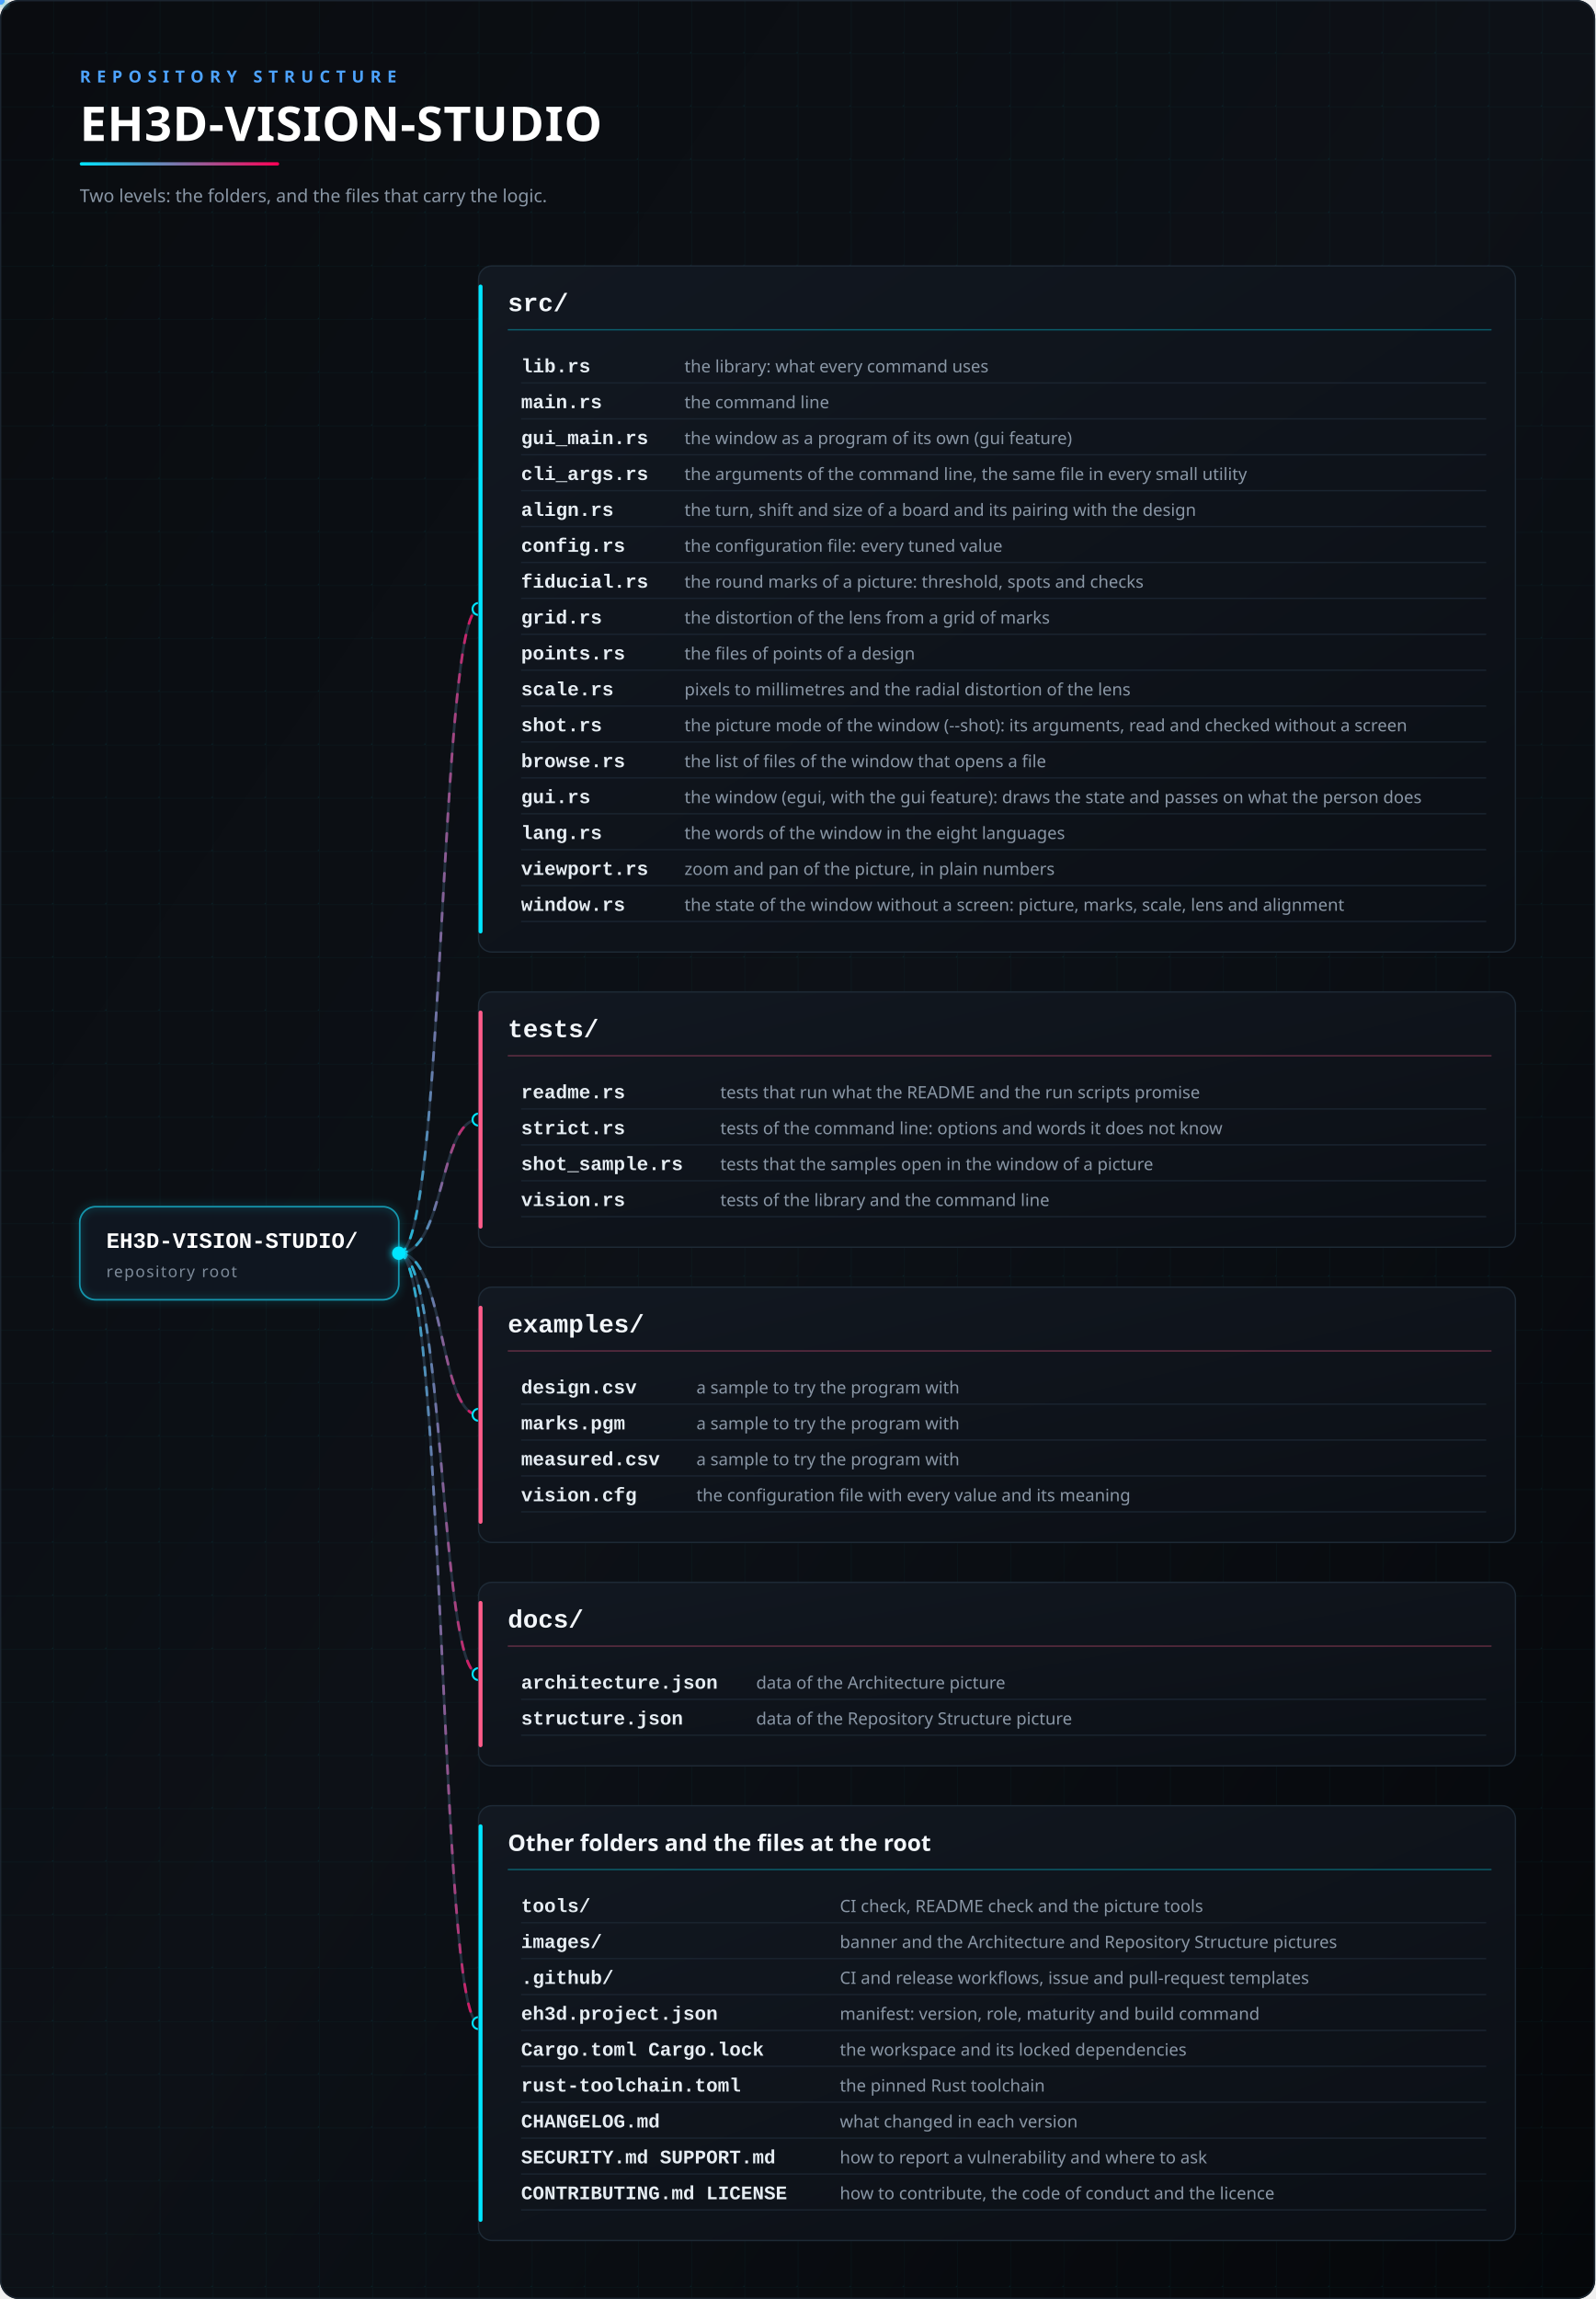
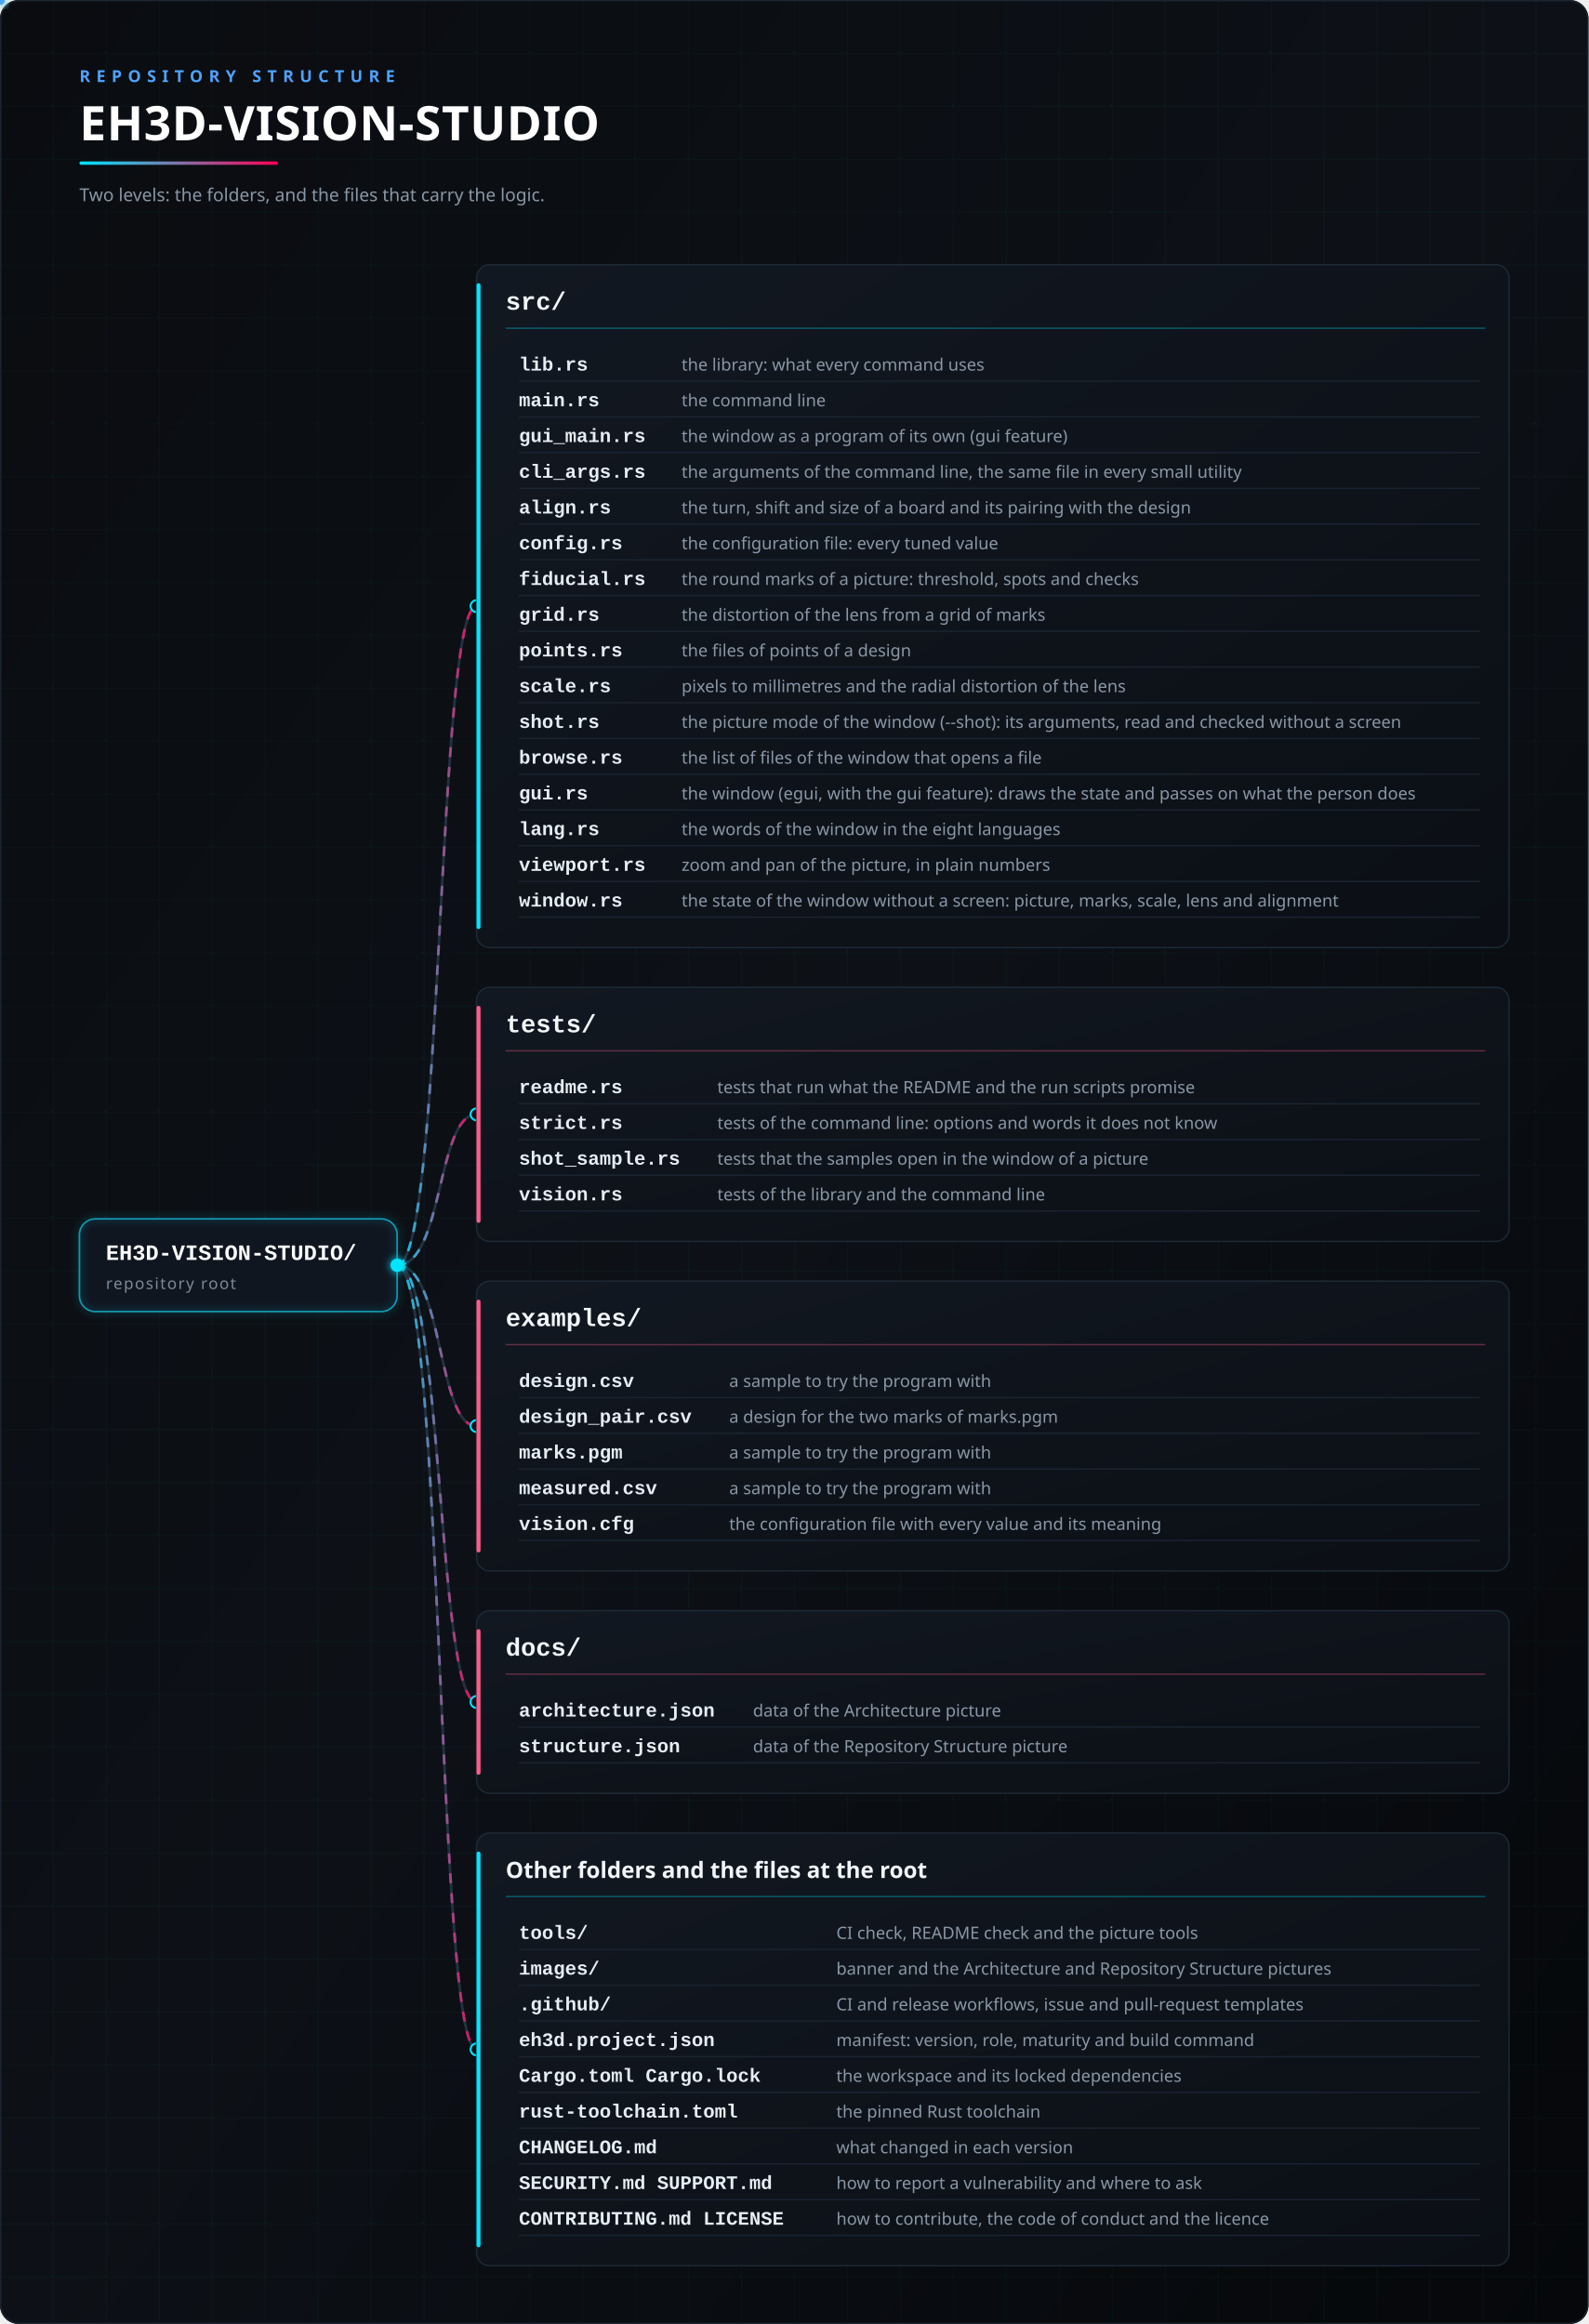
- <svg xmlns="http://www.w3.org/2000/svg" viewBox="0 0 1200 1729" width="100%" role="img" aria-labelledby="t d">
+ <svg xmlns="http://www.w3.org/2000/svg" viewBox="0 0 1200 1756" width="100%" role="img" aria-labelledby="t d">
  <defs>
    <linearGradient id="bg" x1="0" y1="0" x2="1" y2="1">
      <stop offset="0" stop-color="#0A0C10" />
      <stop offset="0.5" stop-color="#0D1117" />
      <stop offset="1" stop-color="#05070A" />
    </linearGradient>
    <linearGradient id="card" x1="0" y1="0" x2="1" y2="1">
      <stop offset="0" stop-color="#121821" />
      <stop offset="1" stop-color="#0B0F15" />
    </linearGradient>
    <linearGradient id="line" x1="0" y1="0" x2="1" y2="0">
      <stop offset="0" stop-color="#00E5FF" />
      <stop offset="1" stop-color="#FF0055" />
    </linearGradient>
    <filter id="glow" x="-50%" y="-50%" width="200%" height="200%">
      <feGaussianBlur stdDeviation="3" result="b" />
      <feMerge>
        <feMergeNode in="b" />
        <feMergeNode in="SourceGraphic" />
      </feMerge>
    </filter>
    <pattern id="grid" width="40" height="40" patternUnits="userSpaceOnUse">
      <path d="M40 0H0V40" fill="none" stroke="#00E5FF" stroke-opacity="0.035" />
      <circle cx="40" cy="40" r="1" fill="#00E5FF" fill-opacity="0.09" />
    </pattern>
  </defs>
-   <rect width="1200" height="1729" rx="14" fill="url(#bg)" />
-   <rect width="1200" height="1729" rx="14" fill="url(#grid)" />
-   <rect x="0.5" y="0.5" width="1199" height="1728" rx="14" fill="none" stroke="#1B2530" />
+   <rect width="1200" height="1756" rx="14" fill="url(#bg)" />
+   <rect width="1200" height="1756" rx="14" fill="url(#grid)" />
+   <rect x="0.5" y="0.5" width="1199" height="1755" rx="14" fill="none" stroke="#1B2530" />
  <text x="60" y="62" font-family="'Segoe UI','Noto Sans','Noto Sans CJK SC','Microsoft YaHei','Yu Gothic','Helvetica Neue',Helvetica,Arial,sans-serif" font-size="12.5" font-weight="600" fill="#4DA3FF" text-anchor="start" letter-spacing="4.5">REPOSITORY STRUCTURE</text>
  <text x="60" y="106" font-family="'Segoe UI','Noto Sans','Noto Sans CJK SC','Microsoft YaHei','Yu Gothic','Helvetica Neue',Helvetica,Arial,sans-serif" font-size="36" font-weight="700" fill="#FFFFFF" text-anchor="start" letter-spacing="0.5">EH3D-VISION-STUDIO</text>
  <rect x="60" y="122" width="150" height="2.5" rx="1.25" fill="url(#line)">
    <animate attributeName="width" values="40;150;150" keyTimes="0;0.4;1" dur="3s" repeatCount="indefinite" />
  </rect>
  <text x="60" y="152" font-family="'Segoe UI','Noto Sans','Noto Sans CJK SC','Microsoft YaHei','Yu Gothic','Helvetica Neue',Helvetica,Arial,sans-serif" font-size="13.5" font-weight="400" fill="#8A97A6" text-anchor="start">Two levels: the folders, and the files that carry the logic.</text>
-   <path id="c0" d="M300,942.5 C335,942.5 330,458 360,458" fill="none" stroke="#243140" stroke-width="2" />
-   <path d="M300,942.5 C335,942.5 330,458 360,458" fill="none" stroke="url(#line)" stroke-width="2" stroke-linecap="round" stroke-dasharray="6 9" opacity="0.9">
+   <path id="c0" d="M300,956 C335,956 330,458 360,458" fill="none" stroke="#243140" stroke-width="2" />
+   <path d="M300,956 C335,956 330,458 360,458" fill="none" stroke="url(#line)" stroke-width="2" stroke-linecap="round" stroke-dasharray="6 9" opacity="0.9">
    <animate attributeName="stroke-dashoffset" from="0" to="-30" dur="1.6s" repeatCount="indefinite" />
  </path>
  <circle cx="360" cy="458" r="4.5" fill="#0D1117" stroke="#00E5FF" stroke-width="1.5" />
-   <path id="c1" d="M300,942.5 C335,942.5 330,842 360,842" fill="none" stroke="#243140" stroke-width="2" />
-   <path d="M300,942.5 C335,942.5 330,842 360,842" fill="none" stroke="url(#line)" stroke-width="2" stroke-linecap="round" stroke-dasharray="6 9" opacity="0.9">
+   <path id="c1" d="M300,956 C335,956 330,842 360,842" fill="none" stroke="#243140" stroke-width="2" />
+   <path d="M300,956 C335,956 330,842 360,842" fill="none" stroke="url(#line)" stroke-width="2" stroke-linecap="round" stroke-dasharray="6 9" opacity="0.9">
    <animate attributeName="stroke-dashoffset" from="0" to="-30" dur="1.6s" repeatCount="indefinite" />
  </path>
  <circle cx="360" cy="842" r="4.5" fill="#0D1117" stroke="#00E5FF" stroke-width="1.5" />
-   <path id="c2" d="M300,942.5 C335,942.5 330,1064 360,1064" fill="none" stroke="#243140" stroke-width="2" />
-   <path d="M300,942.5 C335,942.5 330,1064 360,1064" fill="none" stroke="url(#line)" stroke-width="2" stroke-linecap="round" stroke-dasharray="6 9" opacity="0.9">
-     <animate attributeName="stroke-dashoffset" from="0" to="-30" dur="1.6s" repeatCount="indefinite" />
-   </path>
-   <circle cx="360" cy="1064" r="4.5" fill="#0D1117" stroke="#00E5FF" stroke-width="1.5" />
-   <path id="c3" d="M300,942.5 C335,942.5 330,1259 360,1259" fill="none" stroke="#243140" stroke-width="2" />
-   <path d="M300,942.5 C335,942.5 330,1259 360,1259" fill="none" stroke="url(#line)" stroke-width="2" stroke-linecap="round" stroke-dasharray="6 9" opacity="0.9">
-     <animate attributeName="stroke-dashoffset" from="0" to="-30" dur="1.6s" repeatCount="indefinite" />
-   </path>
-   <circle cx="360" cy="1259" r="4.5" fill="#0D1117" stroke="#00E5FF" stroke-width="1.5" />
-   <path id="c4" d="M300,942.5 C335,942.5 330,1521.5 360,1521.5" fill="none" stroke="#243140" stroke-width="2" />
-   <path d="M300,942.5 C335,942.5 330,1521.5 360,1521.5" fill="none" stroke="url(#line)" stroke-width="2" stroke-linecap="round" stroke-dasharray="6 9" opacity="0.9">
-     <animate attributeName="stroke-dashoffset" from="0" to="-30" dur="1.6s" repeatCount="indefinite" />
-   </path>
-   <circle cx="360" cy="1521.5" r="4.5" fill="#0D1117" stroke="#00E5FF" stroke-width="1.5" />
+   <path id="c2" d="M300,956 C335,956 330,1077.5 360,1077.5" fill="none" stroke="#243140" stroke-width="2" />
+   <path d="M300,956 C335,956 330,1077.5 360,1077.5" fill="none" stroke="url(#line)" stroke-width="2" stroke-linecap="round" stroke-dasharray="6 9" opacity="0.9">
+     <animate attributeName="stroke-dashoffset" from="0" to="-30" dur="1.6s" repeatCount="indefinite" />
+   </path>
+   <circle cx="360" cy="1077.5" r="4.5" fill="#0D1117" stroke="#00E5FF" stroke-width="1.5" />
+   <path id="c3" d="M300,956 C335,956 330,1286 360,1286" fill="none" stroke="#243140" stroke-width="2" />
+   <path d="M300,956 C335,956 330,1286 360,1286" fill="none" stroke="url(#line)" stroke-width="2" stroke-linecap="round" stroke-dasharray="6 9" opacity="0.9">
+     <animate attributeName="stroke-dashoffset" from="0" to="-30" dur="1.6s" repeatCount="indefinite" />
+   </path>
+   <circle cx="360" cy="1286" r="4.5" fill="#0D1117" stroke="#00E5FF" stroke-width="1.5" />
+   <path id="c4" d="M300,956 C335,956 330,1548.5 360,1548.5" fill="none" stroke="#243140" stroke-width="2" />
+   <path d="M300,956 C335,956 330,1548.5 360,1548.5" fill="none" stroke="url(#line)" stroke-width="2" stroke-linecap="round" stroke-dasharray="6 9" opacity="0.9">
+     <animate attributeName="stroke-dashoffset" from="0" to="-30" dur="1.6s" repeatCount="indefinite" />
+   </path>
+   <circle cx="360" cy="1548.5" r="4.5" fill="#0D1117" stroke="#00E5FF" stroke-width="1.5" />
  <circle r="3.5" fill="#00E5FF" filter="url(#glow)">
    <animateMotion dur="3.4s" repeatCount="indefinite">
      <mpath href="#c0" />
    </animateMotion>
  </circle>
  <circle r="3.5" fill="#4DA3FF" filter="url(#glow)">
    <animateMotion dur="4.2s" repeatCount="indefinite">
      <mpath href="#c1" />
    </animateMotion>
  </circle>
  <circle r="3.5" fill="#FFB300" filter="url(#glow)">
    <animateMotion dur="5.0s" repeatCount="indefinite">
      <mpath href="#c2" />
    </animateMotion>
  </circle>
  <circle r="3.5" fill="#00E5FF" filter="url(#glow)">
    <animateMotion dur="5.8s" repeatCount="indefinite">
      <mpath href="#c3" />
    </animateMotion>
  </circle>
  <circle r="3.5" fill="#4DA3FF" filter="url(#glow)">
    <animateMotion dur="6.6s" repeatCount="indefinite">
      <mpath href="#c4" />
    </animateMotion>
  </circle>
-   <rect x="60" y="907.5" width="240" height="70" rx="12" fill="#0F1620" stroke="#2A3A4C" stroke-width="1.2" />
-   <rect x="60" y="907.5" width="240" height="70" rx="12" fill="none" stroke="#00E5FF" stroke-opacity="0.5" stroke-width="1.2" filter="url(#glow)">
+   <rect x="60" y="921" width="240" height="70" rx="12" fill="#0F1620" stroke="#2A3A4C" stroke-width="1.2" />
+   <rect x="60" y="921" width="240" height="70" rx="12" fill="none" stroke="#00E5FF" stroke-opacity="0.5" stroke-width="1.2" filter="url(#glow)">
    <animate attributeName="stroke-opacity" values="0.15;0.6;0.15" dur="3.6s" repeatCount="indefinite" />
  </rect>
-   <text x="80" y="938.5" font-family="'JetBrains Mono','Cascadia Code','SFMono-Regular',Consolas,'Liberation Mono',monospace" font-size="16.6" font-weight="700" fill="#FFFFFF" text-anchor="start">EH3D-VISION-STUDIO/</text>
-   <text x="80" y="960.5" font-family="'Segoe UI','Noto Sans','Noto Sans CJK SC','Microsoft YaHei','Yu Gothic','Helvetica Neue',Helvetica,Arial,sans-serif" font-size="12" font-weight="400" fill="#7D8A99" text-anchor="start" letter-spacing="1">repository root</text>
-   <circle cx="300" cy="942.5" r="5" fill="#00E5FF" filter="url(#glow)" />
+   <text x="80" y="952" font-family="'JetBrains Mono','Cascadia Code','SFMono-Regular',Consolas,'Liberation Mono',monospace" font-size="16.6" font-weight="700" fill="#FFFFFF" text-anchor="start">EH3D-VISION-STUDIO/</text>
+   <text x="80" y="974" font-family="'Segoe UI','Noto Sans','Noto Sans CJK SC','Microsoft YaHei','Yu Gothic','Helvetica Neue',Helvetica,Arial,sans-serif" font-size="12" font-weight="400" fill="#7D8A99" text-anchor="start" letter-spacing="1">repository root</text>
+   <circle cx="300" cy="956" r="5" fill="#00E5FF" filter="url(#glow)" />
  <rect x="360" y="200" width="780" height="516" rx="10" fill="url(#card)" stroke="#1E2A36" stroke-width="1" />
  <rect x="360" y="214" width="3" height="488" rx="1.5" fill="#00E5FF">
    <animate attributeName="opacity" values="0.55;1;0.55" dur="4s" begin="0s" repeatCount="indefinite" />
  </rect>
  <text x="382" y="234" font-family="'JetBrains Mono','Cascadia Code','SFMono-Regular',Consolas,'Liberation Mono',monospace" font-size="19" font-weight="700" fill="#F2F6FA" text-anchor="start">src/</text>
  <line x1="382" y1="248" x2="1122" y2="248" stroke="#00E5FF" stroke-opacity="0.35" stroke-width="1" />
  <text x="392" y="280" font-family="'JetBrains Mono','Cascadia Code','SFMono-Regular',Consolas,'Liberation Mono',monospace" font-size="14.5" font-weight="600" fill="#E6EDF3" text-anchor="start">lib.rs</text>
  <text x="514.89" y="280" font-family="'Segoe UI','Noto Sans','Noto Sans CJK SC','Microsoft YaHei','Yu Gothic','Helvetica Neue',Helvetica,Arial,sans-serif" font-size="12.8" font-weight="400" fill="#8A97A6" text-anchor="start">the library: what every command uses</text>
  <line x1="392" y1="288" x2="1118" y2="288" stroke="#1A2430" stroke-width="1" />
  <text x="392" y="307" font-family="'JetBrains Mono','Cascadia Code','SFMono-Regular',Consolas,'Liberation Mono',monospace" font-size="14.5" font-weight="600" fill="#E6EDF3" text-anchor="start">main.rs</text>
  <text x="514.89" y="307" font-family="'Segoe UI','Noto Sans','Noto Sans CJK SC','Microsoft YaHei','Yu Gothic','Helvetica Neue',Helvetica,Arial,sans-serif" font-size="12.8" font-weight="400" fill="#8A97A6" text-anchor="start">the command line</text>
  <line x1="392" y1="315" x2="1118" y2="315" stroke="#1A2430" stroke-width="1" />
  <text x="392" y="334" font-family="'JetBrains Mono','Cascadia Code','SFMono-Regular',Consolas,'Liberation Mono',monospace" font-size="14.5" font-weight="600" fill="#E6EDF3" text-anchor="start">gui_main.rs</text>
  <text x="514.89" y="334" font-family="'Segoe UI','Noto Sans','Noto Sans CJK SC','Microsoft YaHei','Yu Gothic','Helvetica Neue',Helvetica,Arial,sans-serif" font-size="12.8" font-weight="400" fill="#8A97A6" text-anchor="start">the window as a program of its own (gui feature)</text>
  <line x1="392" y1="342" x2="1118" y2="342" stroke="#1A2430" stroke-width="1" />
  <text x="392" y="361" font-family="'JetBrains Mono','Cascadia Code','SFMono-Regular',Consolas,'Liberation Mono',monospace" font-size="14.5" font-weight="600" fill="#E6EDF3" text-anchor="start">cli_args.rs</text>
  <text x="514.89" y="361" font-family="'Segoe UI','Noto Sans','Noto Sans CJK SC','Microsoft YaHei','Yu Gothic','Helvetica Neue',Helvetica,Arial,sans-serif" font-size="12.8" font-weight="400" fill="#8A97A6" text-anchor="start">the arguments of the command line, the same file in every small utility</text>
  <line x1="392" y1="369" x2="1118" y2="369" stroke="#1A2430" stroke-width="1" />
  <text x="392" y="388" font-family="'JetBrains Mono','Cascadia Code','SFMono-Regular',Consolas,'Liberation Mono',monospace" font-size="14.5" font-weight="600" fill="#E6EDF3" text-anchor="start">align.rs</text>
  <text x="514.89" y="388" font-family="'Segoe UI','Noto Sans','Noto Sans CJK SC','Microsoft YaHei','Yu Gothic','Helvetica Neue',Helvetica,Arial,sans-serif" font-size="12.8" font-weight="400" fill="#8A97A6" text-anchor="start">the turn, shift and size of a board and its pairing with the design</text>
  <line x1="392" y1="396" x2="1118" y2="396" stroke="#1A2430" stroke-width="1" />
  <text x="392" y="415" font-family="'JetBrains Mono','Cascadia Code','SFMono-Regular',Consolas,'Liberation Mono',monospace" font-size="14.5" font-weight="600" fill="#E6EDF3" text-anchor="start">config.rs</text>
  <text x="514.89" y="415" font-family="'Segoe UI','Noto Sans','Noto Sans CJK SC','Microsoft YaHei','Yu Gothic','Helvetica Neue',Helvetica,Arial,sans-serif" font-size="12.8" font-weight="400" fill="#8A97A6" text-anchor="start">the configuration file: every tuned value</text>
  <line x1="392" y1="423" x2="1118" y2="423" stroke="#1A2430" stroke-width="1" />
  <text x="392" y="442" font-family="'JetBrains Mono','Cascadia Code','SFMono-Regular',Consolas,'Liberation Mono',monospace" font-size="14.5" font-weight="600" fill="#E6EDF3" text-anchor="start">fiducial.rs</text>
  <text x="514.89" y="442" font-family="'Segoe UI','Noto Sans','Noto Sans CJK SC','Microsoft YaHei','Yu Gothic','Helvetica Neue',Helvetica,Arial,sans-serif" font-size="12.8" font-weight="400" fill="#8A97A6" text-anchor="start">the round marks of a picture: threshold, spots and checks</text>
  <line x1="392" y1="450" x2="1118" y2="450" stroke="#1A2430" stroke-width="1" />
  <text x="392" y="469" font-family="'JetBrains Mono','Cascadia Code','SFMono-Regular',Consolas,'Liberation Mono',monospace" font-size="14.5" font-weight="600" fill="#E6EDF3" text-anchor="start">grid.rs</text>
  <text x="514.89" y="469" font-family="'Segoe UI','Noto Sans','Noto Sans CJK SC','Microsoft YaHei','Yu Gothic','Helvetica Neue',Helvetica,Arial,sans-serif" font-size="12.8" font-weight="400" fill="#8A97A6" text-anchor="start">the distortion of the lens from a grid of marks</text>
  <line x1="392" y1="477" x2="1118" y2="477" stroke="#1A2430" stroke-width="1" />
  <text x="392" y="496" font-family="'JetBrains Mono','Cascadia Code','SFMono-Regular',Consolas,'Liberation Mono',monospace" font-size="14.5" font-weight="600" fill="#E6EDF3" text-anchor="start">points.rs</text>
  <text x="514.89" y="496" font-family="'Segoe UI','Noto Sans','Noto Sans CJK SC','Microsoft YaHei','Yu Gothic','Helvetica Neue',Helvetica,Arial,sans-serif" font-size="12.8" font-weight="400" fill="#8A97A6" text-anchor="start">the files of points of a design</text>
  <line x1="392" y1="504" x2="1118" y2="504" stroke="#1A2430" stroke-width="1" />
  <text x="392" y="523" font-family="'JetBrains Mono','Cascadia Code','SFMono-Regular',Consolas,'Liberation Mono',monospace" font-size="14.5" font-weight="600" fill="#E6EDF3" text-anchor="start">scale.rs</text>
  <text x="514.89" y="523" font-family="'Segoe UI','Noto Sans','Noto Sans CJK SC','Microsoft YaHei','Yu Gothic','Helvetica Neue',Helvetica,Arial,sans-serif" font-size="12.8" font-weight="400" fill="#8A97A6" text-anchor="start">pixels to millimetres and the radial distortion of the lens</text>
  <line x1="392" y1="531" x2="1118" y2="531" stroke="#1A2430" stroke-width="1" />
  <text x="392" y="550" font-family="'JetBrains Mono','Cascadia Code','SFMono-Regular',Consolas,'Liberation Mono',monospace" font-size="14.5" font-weight="600" fill="#E6EDF3" text-anchor="start">shot.rs</text>
  <text x="514.89" y="550" font-family="'Segoe UI','Noto Sans','Noto Sans CJK SC','Microsoft YaHei','Yu Gothic','Helvetica Neue',Helvetica,Arial,sans-serif" font-size="12.8" font-weight="400" fill="#8A97A6" text-anchor="start">the picture mode of the window (--shot): its arguments, read and checked without a screen</text>
  <line x1="392" y1="558" x2="1118" y2="558" stroke="#1A2430" stroke-width="1" />
  <text x="392" y="577" font-family="'JetBrains Mono','Cascadia Code','SFMono-Regular',Consolas,'Liberation Mono',monospace" font-size="14.5" font-weight="600" fill="#E6EDF3" text-anchor="start">browse.rs</text>
  <text x="514.89" y="577" font-family="'Segoe UI','Noto Sans','Noto Sans CJK SC','Microsoft YaHei','Yu Gothic','Helvetica Neue',Helvetica,Arial,sans-serif" font-size="12.8" font-weight="400" fill="#8A97A6" text-anchor="start">the list of files of the window that opens a file</text>
  <line x1="392" y1="585" x2="1118" y2="585" stroke="#1A2430" stroke-width="1" />
  <text x="392" y="604" font-family="'JetBrains Mono','Cascadia Code','SFMono-Regular',Consolas,'Liberation Mono',monospace" font-size="14.5" font-weight="600" fill="#E6EDF3" text-anchor="start">gui.rs</text>
  <text x="514.89" y="604" font-family="'Segoe UI','Noto Sans','Noto Sans CJK SC','Microsoft YaHei','Yu Gothic','Helvetica Neue',Helvetica,Arial,sans-serif" font-size="12.8" font-weight="400" fill="#8A97A6" text-anchor="start">the window (egui, with the gui feature): draws the state and passes on what the person does</text>
  <line x1="392" y1="612" x2="1118" y2="612" stroke="#1A2430" stroke-width="1" />
  <text x="392" y="631" font-family="'JetBrains Mono','Cascadia Code','SFMono-Regular',Consolas,'Liberation Mono',monospace" font-size="14.5" font-weight="600" fill="#E6EDF3" text-anchor="start">lang.rs</text>
  <text x="514.89" y="631" font-family="'Segoe UI','Noto Sans','Noto Sans CJK SC','Microsoft YaHei','Yu Gothic','Helvetica Neue',Helvetica,Arial,sans-serif" font-size="12.8" font-weight="400" fill="#8A97A6" text-anchor="start">the words of the window in the eight languages</text>
  <line x1="392" y1="639" x2="1118" y2="639" stroke="#1A2430" stroke-width="1" />
  <text x="392" y="658" font-family="'JetBrains Mono','Cascadia Code','SFMono-Regular',Consolas,'Liberation Mono',monospace" font-size="14.5" font-weight="600" fill="#E6EDF3" text-anchor="start">viewport.rs</text>
  <text x="514.89" y="658" font-family="'Segoe UI','Noto Sans','Noto Sans CJK SC','Microsoft YaHei','Yu Gothic','Helvetica Neue',Helvetica,Arial,sans-serif" font-size="12.8" font-weight="400" fill="#8A97A6" text-anchor="start">zoom and pan of the picture, in plain numbers</text>
  <line x1="392" y1="666" x2="1118" y2="666" stroke="#1A2430" stroke-width="1" />
  <text x="392" y="685" font-family="'JetBrains Mono','Cascadia Code','SFMono-Regular',Consolas,'Liberation Mono',monospace" font-size="14.5" font-weight="600" fill="#E6EDF3" text-anchor="start">window.rs</text>
  <text x="514.89" y="685" font-family="'Segoe UI','Noto Sans','Noto Sans CJK SC','Microsoft YaHei','Yu Gothic','Helvetica Neue',Helvetica,Arial,sans-serif" font-size="12.8" font-weight="400" fill="#8A97A6" text-anchor="start">the state of the window without a screen: picture, marks, scale, lens and alignment</text>
  <line x1="392" y1="693" x2="1118" y2="693" stroke="#1A2430" stroke-width="1" />
  <rect x="360" y="746" width="780" height="192" rx="10" fill="url(#card)" stroke="#1E2A36" stroke-width="1" />
  <rect x="360" y="760" width="3" height="164" rx="1.5" fill="#FF5C8A">
    <animate attributeName="opacity" values="0.55;1;0.55" dur="4s" begin="0.6s" repeatCount="indefinite" />
  </rect>
  <text x="382" y="780" font-family="'JetBrains Mono','Cascadia Code','SFMono-Regular',Consolas,'Liberation Mono',monospace" font-size="19" font-weight="700" fill="#F2F6FA" text-anchor="start">tests/</text>
  <line x1="382" y1="794" x2="1122" y2="794" stroke="#FF5C8A" stroke-opacity="0.35" stroke-width="1" />
  <text x="392" y="826" font-family="'JetBrains Mono','Cascadia Code','SFMono-Regular',Consolas,'Liberation Mono',monospace" font-size="14.5" font-weight="600" fill="#E6EDF3" text-anchor="start">readme.rs</text>
  <text x="541.86" y="826" font-family="'Segoe UI','Noto Sans','Noto Sans CJK SC','Microsoft YaHei','Yu Gothic','Helvetica Neue',Helvetica,Arial,sans-serif" font-size="12.8" font-weight="400" fill="#8A97A6" text-anchor="start">tests that run what the README and the run scripts promise</text>
  <line x1="392" y1="834" x2="1118" y2="834" stroke="#1A2430" stroke-width="1" />
  <text x="392" y="853" font-family="'JetBrains Mono','Cascadia Code','SFMono-Regular',Consolas,'Liberation Mono',monospace" font-size="14.5" font-weight="600" fill="#E6EDF3" text-anchor="start">strict.rs</text>
  <text x="541.86" y="853" font-family="'Segoe UI','Noto Sans','Noto Sans CJK SC','Microsoft YaHei','Yu Gothic','Helvetica Neue',Helvetica,Arial,sans-serif" font-size="12.8" font-weight="400" fill="#8A97A6" text-anchor="start">tests of the command line: options and words it does not know</text>
  <line x1="392" y1="861" x2="1118" y2="861" stroke="#1A2430" stroke-width="1" />
  <text x="392" y="880" font-family="'JetBrains Mono','Cascadia Code','SFMono-Regular',Consolas,'Liberation Mono',monospace" font-size="14.5" font-weight="600" fill="#E6EDF3" text-anchor="start">shot_sample.rs</text>
  <text x="541.86" y="880" font-family="'Segoe UI','Noto Sans','Noto Sans CJK SC','Microsoft YaHei','Yu Gothic','Helvetica Neue',Helvetica,Arial,sans-serif" font-size="12.8" font-weight="400" fill="#8A97A6" text-anchor="start">tests that the samples open in the window of a picture</text>
  <line x1="392" y1="888" x2="1118" y2="888" stroke="#1A2430" stroke-width="1" />
  <text x="392" y="907" font-family="'JetBrains Mono','Cascadia Code','SFMono-Regular',Consolas,'Liberation Mono',monospace" font-size="14.5" font-weight="600" fill="#E6EDF3" text-anchor="start">vision.rs</text>
  <text x="541.86" y="907" font-family="'Segoe UI','Noto Sans','Noto Sans CJK SC','Microsoft YaHei','Yu Gothic','Helvetica Neue',Helvetica,Arial,sans-serif" font-size="12.8" font-weight="400" fill="#8A97A6" text-anchor="start">tests of the library and the command line</text>
  <line x1="392" y1="915" x2="1118" y2="915" stroke="#1A2430" stroke-width="1" />
-   <rect x="360" y="968" width="780" height="192" rx="10" fill="url(#card)" stroke="#1E2A36" stroke-width="1" />
-   <rect x="360" y="982" width="3" height="164" rx="1.5" fill="#FF5C8A">
+   <rect x="360" y="968" width="780" height="219" rx="10" fill="url(#card)" stroke="#1E2A36" stroke-width="1" />
+   <rect x="360" y="982" width="3" height="191" rx="1.5" fill="#FF5C8A">
    <animate attributeName="opacity" values="0.55;1;0.55" dur="4s" begin="1.2s" repeatCount="indefinite" />
  </rect>
  <text x="382" y="1002" font-family="'JetBrains Mono','Cascadia Code','SFMono-Regular',Consolas,'Liberation Mono',monospace" font-size="19" font-weight="700" fill="#F2F6FA" text-anchor="start">examples/</text>
  <line x1="382" y1="1016" x2="1122" y2="1016" stroke="#FF5C8A" stroke-opacity="0.35" stroke-width="1" />
  <text x="392" y="1048" font-family="'JetBrains Mono','Cascadia Code','SFMono-Regular',Consolas,'Liberation Mono',monospace" font-size="14.5" font-weight="600" fill="#E6EDF3" text-anchor="start">design.csv</text>
-   <text x="523.88" y="1048" font-family="'Segoe UI','Noto Sans','Noto Sans CJK SC','Microsoft YaHei','Yu Gothic','Helvetica Neue',Helvetica,Arial,sans-serif" font-size="12.8" font-weight="400" fill="#8A97A6" text-anchor="start">a sample to try the program with</text>
+   <text x="550.85" y="1048" font-family="'Segoe UI','Noto Sans','Noto Sans CJK SC','Microsoft YaHei','Yu Gothic','Helvetica Neue',Helvetica,Arial,sans-serif" font-size="12.8" font-weight="400" fill="#8A97A6" text-anchor="start">a sample to try the program with</text>
  <line x1="392" y1="1056" x2="1118" y2="1056" stroke="#1A2430" stroke-width="1" />
-   <text x="392" y="1075" font-family="'JetBrains Mono','Cascadia Code','SFMono-Regular',Consolas,'Liberation Mono',monospace" font-size="14.5" font-weight="600" fill="#E6EDF3" text-anchor="start">marks.pgm</text>
-   <text x="523.88" y="1075" font-family="'Segoe UI','Noto Sans','Noto Sans CJK SC','Microsoft YaHei','Yu Gothic','Helvetica Neue',Helvetica,Arial,sans-serif" font-size="12.8" font-weight="400" fill="#8A97A6" text-anchor="start">a sample to try the program with</text>
+   <text x="392" y="1075" font-family="'JetBrains Mono','Cascadia Code','SFMono-Regular',Consolas,'Liberation Mono',monospace" font-size="14.5" font-weight="600" fill="#E6EDF3" text-anchor="start">design_pair.csv</text>
+   <text x="550.85" y="1075" font-family="'Segoe UI','Noto Sans','Noto Sans CJK SC','Microsoft YaHei','Yu Gothic','Helvetica Neue',Helvetica,Arial,sans-serif" font-size="12.8" font-weight="400" fill="#8A97A6" text-anchor="start">a design for the two marks of marks.pgm</text>
  <line x1="392" y1="1083" x2="1118" y2="1083" stroke="#1A2430" stroke-width="1" />
-   <text x="392" y="1102" font-family="'JetBrains Mono','Cascadia Code','SFMono-Regular',Consolas,'Liberation Mono',monospace" font-size="14.5" font-weight="600" fill="#E6EDF3" text-anchor="start">measured.csv</text>
-   <text x="523.88" y="1102" font-family="'Segoe UI','Noto Sans','Noto Sans CJK SC','Microsoft YaHei','Yu Gothic','Helvetica Neue',Helvetica,Arial,sans-serif" font-size="12.8" font-weight="400" fill="#8A97A6" text-anchor="start">a sample to try the program with</text>
+   <text x="392" y="1102" font-family="'JetBrains Mono','Cascadia Code','SFMono-Regular',Consolas,'Liberation Mono',monospace" font-size="14.5" font-weight="600" fill="#E6EDF3" text-anchor="start">marks.pgm</text>
+   <text x="550.85" y="1102" font-family="'Segoe UI','Noto Sans','Noto Sans CJK SC','Microsoft YaHei','Yu Gothic','Helvetica Neue',Helvetica,Arial,sans-serif" font-size="12.8" font-weight="400" fill="#8A97A6" text-anchor="start">a sample to try the program with</text>
  <line x1="392" y1="1110" x2="1118" y2="1110" stroke="#1A2430" stroke-width="1" />
-   <text x="392" y="1129" font-family="'JetBrains Mono','Cascadia Code','SFMono-Regular',Consolas,'Liberation Mono',monospace" font-size="14.5" font-weight="600" fill="#E6EDF3" text-anchor="start">vision.cfg</text>
-   <text x="523.88" y="1129" font-family="'Segoe UI','Noto Sans','Noto Sans CJK SC','Microsoft YaHei','Yu Gothic','Helvetica Neue',Helvetica,Arial,sans-serif" font-size="12.8" font-weight="400" fill="#8A97A6" text-anchor="start">the configuration file with every value and its meaning</text>
+   <text x="392" y="1129" font-family="'JetBrains Mono','Cascadia Code','SFMono-Regular',Consolas,'Liberation Mono',monospace" font-size="14.5" font-weight="600" fill="#E6EDF3" text-anchor="start">measured.csv</text>
+   <text x="550.85" y="1129" font-family="'Segoe UI','Noto Sans','Noto Sans CJK SC','Microsoft YaHei','Yu Gothic','Helvetica Neue',Helvetica,Arial,sans-serif" font-size="12.8" font-weight="400" fill="#8A97A6" text-anchor="start">a sample to try the program with</text>
  <line x1="392" y1="1137" x2="1118" y2="1137" stroke="#1A2430" stroke-width="1" />
-   <rect x="360" y="1190" width="780" height="138" rx="10" fill="url(#card)" stroke="#1E2A36" stroke-width="1" />
-   <rect x="360" y="1204" width="3" height="110" rx="1.5" fill="#FF5C8A">
+   <text x="392" y="1156" font-family="'JetBrains Mono','Cascadia Code','SFMono-Regular',Consolas,'Liberation Mono',monospace" font-size="14.5" font-weight="600" fill="#E6EDF3" text-anchor="start">vision.cfg</text>
+   <text x="550.85" y="1156" font-family="'Segoe UI','Noto Sans','Noto Sans CJK SC','Microsoft YaHei','Yu Gothic','Helvetica Neue',Helvetica,Arial,sans-serif" font-size="12.8" font-weight="400" fill="#8A97A6" text-anchor="start">the configuration file with every value and its meaning</text>
+   <line x1="392" y1="1164" x2="1118" y2="1164" stroke="#1A2430" stroke-width="1" />
+   <rect x="360" y="1217" width="780" height="138" rx="10" fill="url(#card)" stroke="#1E2A36" stroke-width="1" />
+   <rect x="360" y="1231" width="3" height="110" rx="1.5" fill="#FF5C8A">
    <animate attributeName="opacity" values="0.55;1;0.55" dur="4s" begin="1.8s" repeatCount="indefinite" />
  </rect>
-   <text x="382" y="1224" font-family="'JetBrains Mono','Cascadia Code','SFMono-Regular',Consolas,'Liberation Mono',monospace" font-size="19" font-weight="700" fill="#F2F6FA" text-anchor="start">docs/</text>
-   <line x1="382" y1="1238" x2="1122" y2="1238" stroke="#FF5C8A" stroke-opacity="0.35" stroke-width="1" />
-   <text x="392" y="1270" font-family="'JetBrains Mono','Cascadia Code','SFMono-Regular',Consolas,'Liberation Mono',monospace" font-size="14.5" font-weight="600" fill="#E6EDF3" text-anchor="start">architecture.json</text>
-   <text x="568.83" y="1270" font-family="'Segoe UI','Noto Sans','Noto Sans CJK SC','Microsoft YaHei','Yu Gothic','Helvetica Neue',Helvetica,Arial,sans-serif" font-size="12.8" font-weight="400" fill="#8A97A6" text-anchor="start">data of the Architecture picture</text>
-   <line x1="392" y1="1278" x2="1118" y2="1278" stroke="#1A2430" stroke-width="1" />
-   <text x="392" y="1297" font-family="'JetBrains Mono','Cascadia Code','SFMono-Regular',Consolas,'Liberation Mono',monospace" font-size="14.5" font-weight="600" fill="#E6EDF3" text-anchor="start">structure.json</text>
-   <text x="568.83" y="1297" font-family="'Segoe UI','Noto Sans','Noto Sans CJK SC','Microsoft YaHei','Yu Gothic','Helvetica Neue',Helvetica,Arial,sans-serif" font-size="12.8" font-weight="400" fill="#8A97A6" text-anchor="start">data of the Repository Structure picture</text>
+   <text x="382" y="1251" font-family="'JetBrains Mono','Cascadia Code','SFMono-Regular',Consolas,'Liberation Mono',monospace" font-size="19" font-weight="700" fill="#F2F6FA" text-anchor="start">docs/</text>
+   <line x1="382" y1="1265" x2="1122" y2="1265" stroke="#FF5C8A" stroke-opacity="0.35" stroke-width="1" />
+   <text x="392" y="1297" font-family="'JetBrains Mono','Cascadia Code','SFMono-Regular',Consolas,'Liberation Mono',monospace" font-size="14.5" font-weight="600" fill="#E6EDF3" text-anchor="start">architecture.json</text>
+   <text x="568.83" y="1297" font-family="'Segoe UI','Noto Sans','Noto Sans CJK SC','Microsoft YaHei','Yu Gothic','Helvetica Neue',Helvetica,Arial,sans-serif" font-size="12.8" font-weight="400" fill="#8A97A6" text-anchor="start">data of the Architecture picture</text>
  <line x1="392" y1="1305" x2="1118" y2="1305" stroke="#1A2430" stroke-width="1" />
-   <rect x="360" y="1358" width="780" height="327" rx="10" fill="url(#card)" stroke="#1E2A36" stroke-width="1" />
-   <rect x="360" y="1372" width="3" height="299" rx="1.5" fill="#00E5FF">
+   <text x="392" y="1324" font-family="'JetBrains Mono','Cascadia Code','SFMono-Regular',Consolas,'Liberation Mono',monospace" font-size="14.5" font-weight="600" fill="#E6EDF3" text-anchor="start">structure.json</text>
+   <text x="568.83" y="1324" font-family="'Segoe UI','Noto Sans','Noto Sans CJK SC','Microsoft YaHei','Yu Gothic','Helvetica Neue',Helvetica,Arial,sans-serif" font-size="12.8" font-weight="400" fill="#8A97A6" text-anchor="start">data of the Repository Structure picture</text>
+   <line x1="392" y1="1332" x2="1118" y2="1332" stroke="#1A2430" stroke-width="1" />
+   <rect x="360" y="1385" width="780" height="327" rx="10" fill="url(#card)" stroke="#1E2A36" stroke-width="1" />
+   <rect x="360" y="1399" width="3" height="299" rx="1.5" fill="#00E5FF">
    <animate attributeName="opacity" values="0.55;1;0.55" dur="4s" begin="2.4s" repeatCount="indefinite" />
  </rect>
-   <text x="382" y="1392" font-family="'Segoe UI','Noto Sans','Noto Sans CJK SC','Microsoft YaHei','Yu Gothic','Helvetica Neue',Helvetica,Arial,sans-serif" font-size="17" font-weight="700" fill="#F2F6FA" text-anchor="start">Other folders and the files at the root</text>
-   <line x1="382" y1="1406" x2="1122" y2="1406" stroke="#00E5FF" stroke-opacity="0.35" stroke-width="1" />
-   <text x="392" y="1438" font-family="'JetBrains Mono','Cascadia Code','SFMono-Regular',Consolas,'Liberation Mono',monospace" font-size="14.5" font-weight="600" fill="#E6EDF3" text-anchor="start">tools/</text>
-   <text x="631.76" y="1438" font-family="'Segoe UI','Noto Sans','Noto Sans CJK SC','Microsoft YaHei','Yu Gothic','Helvetica Neue',Helvetica,Arial,sans-serif" font-size="12.8" font-weight="400" fill="#8A97A6" text-anchor="start">CI check, README check and the picture tools</text>
-   <line x1="392" y1="1446" x2="1118" y2="1446" stroke="#1A2430" stroke-width="1" />
-   <text x="392" y="1465" font-family="'JetBrains Mono','Cascadia Code','SFMono-Regular',Consolas,'Liberation Mono',monospace" font-size="14.5" font-weight="600" fill="#E6EDF3" text-anchor="start">images/</text>
-   <text x="631.76" y="1465" font-family="'Segoe UI','Noto Sans','Noto Sans CJK SC','Microsoft YaHei','Yu Gothic','Helvetica Neue',Helvetica,Arial,sans-serif" font-size="12.8" font-weight="400" fill="#8A97A6" text-anchor="start">banner and the Architecture and Repository Structure pictures</text>
+   <text x="382" y="1419" font-family="'Segoe UI','Noto Sans','Noto Sans CJK SC','Microsoft YaHei','Yu Gothic','Helvetica Neue',Helvetica,Arial,sans-serif" font-size="17" font-weight="700" fill="#F2F6FA" text-anchor="start">Other folders and the files at the root</text>
+   <line x1="382" y1="1433" x2="1122" y2="1433" stroke="#00E5FF" stroke-opacity="0.35" stroke-width="1" />
+   <text x="392" y="1465" font-family="'JetBrains Mono','Cascadia Code','SFMono-Regular',Consolas,'Liberation Mono',monospace" font-size="14.5" font-weight="600" fill="#E6EDF3" text-anchor="start">tools/</text>
+   <text x="631.76" y="1465" font-family="'Segoe UI','Noto Sans','Noto Sans CJK SC','Microsoft YaHei','Yu Gothic','Helvetica Neue',Helvetica,Arial,sans-serif" font-size="12.8" font-weight="400" fill="#8A97A6" text-anchor="start">CI check, README check and the picture tools</text>
  <line x1="392" y1="1473" x2="1118" y2="1473" stroke="#1A2430" stroke-width="1" />
-   <text x="392" y="1492" font-family="'JetBrains Mono','Cascadia Code','SFMono-Regular',Consolas,'Liberation Mono',monospace" font-size="14.5" font-weight="600" fill="#E6EDF3" text-anchor="start">.github/</text>
-   <text x="631.76" y="1492" font-family="'Segoe UI','Noto Sans','Noto Sans CJK SC','Microsoft YaHei','Yu Gothic','Helvetica Neue',Helvetica,Arial,sans-serif" font-size="12.8" font-weight="400" fill="#8A97A6" text-anchor="start">CI and release workflows, issue and pull-request templates</text>
+   <text x="392" y="1492" font-family="'JetBrains Mono','Cascadia Code','SFMono-Regular',Consolas,'Liberation Mono',monospace" font-size="14.5" font-weight="600" fill="#E6EDF3" text-anchor="start">images/</text>
+   <text x="631.76" y="1492" font-family="'Segoe UI','Noto Sans','Noto Sans CJK SC','Microsoft YaHei','Yu Gothic','Helvetica Neue',Helvetica,Arial,sans-serif" font-size="12.8" font-weight="400" fill="#8A97A6" text-anchor="start">banner and the Architecture and Repository Structure pictures</text>
  <line x1="392" y1="1500" x2="1118" y2="1500" stroke="#1A2430" stroke-width="1" />
-   <text x="392" y="1519" font-family="'JetBrains Mono','Cascadia Code','SFMono-Regular',Consolas,'Liberation Mono',monospace" font-size="14.5" font-weight="600" fill="#E6EDF3" text-anchor="start">eh3d.project.json</text>
-   <text x="631.76" y="1519" font-family="'Segoe UI','Noto Sans','Noto Sans CJK SC','Microsoft YaHei','Yu Gothic','Helvetica Neue',Helvetica,Arial,sans-serif" font-size="12.8" font-weight="400" fill="#8A97A6" text-anchor="start">manifest: version, role, maturity and build command</text>
+   <text x="392" y="1519" font-family="'JetBrains Mono','Cascadia Code','SFMono-Regular',Consolas,'Liberation Mono',monospace" font-size="14.5" font-weight="600" fill="#E6EDF3" text-anchor="start">.github/</text>
+   <text x="631.76" y="1519" font-family="'Segoe UI','Noto Sans','Noto Sans CJK SC','Microsoft YaHei','Yu Gothic','Helvetica Neue',Helvetica,Arial,sans-serif" font-size="12.8" font-weight="400" fill="#8A97A6" text-anchor="start">CI and release workflows, issue and pull-request templates</text>
  <line x1="392" y1="1527" x2="1118" y2="1527" stroke="#1A2430" stroke-width="1" />
-   <text x="392" y="1546" font-family="'JetBrains Mono','Cascadia Code','SFMono-Regular',Consolas,'Liberation Mono',monospace" font-size="14.5" font-weight="600" fill="#E6EDF3" text-anchor="start">Cargo.toml  Cargo.lock</text>
-   <text x="631.76" y="1546" font-family="'Segoe UI','Noto Sans','Noto Sans CJK SC','Microsoft YaHei','Yu Gothic','Helvetica Neue',Helvetica,Arial,sans-serif" font-size="12.8" font-weight="400" fill="#8A97A6" text-anchor="start">the workspace and its locked dependencies</text>
+   <text x="392" y="1546" font-family="'JetBrains Mono','Cascadia Code','SFMono-Regular',Consolas,'Liberation Mono',monospace" font-size="14.5" font-weight="600" fill="#E6EDF3" text-anchor="start">eh3d.project.json</text>
+   <text x="631.76" y="1546" font-family="'Segoe UI','Noto Sans','Noto Sans CJK SC','Microsoft YaHei','Yu Gothic','Helvetica Neue',Helvetica,Arial,sans-serif" font-size="12.8" font-weight="400" fill="#8A97A6" text-anchor="start">manifest: version, role, maturity and build command</text>
  <line x1="392" y1="1554" x2="1118" y2="1554" stroke="#1A2430" stroke-width="1" />
-   <text x="392" y="1573" font-family="'JetBrains Mono','Cascadia Code','SFMono-Regular',Consolas,'Liberation Mono',monospace" font-size="14.5" font-weight="600" fill="#E6EDF3" text-anchor="start">rust-toolchain.toml</text>
-   <text x="631.76" y="1573" font-family="'Segoe UI','Noto Sans','Noto Sans CJK SC','Microsoft YaHei','Yu Gothic','Helvetica Neue',Helvetica,Arial,sans-serif" font-size="12.8" font-weight="400" fill="#8A97A6" text-anchor="start">the pinned Rust toolchain</text>
+   <text x="392" y="1573" font-family="'JetBrains Mono','Cascadia Code','SFMono-Regular',Consolas,'Liberation Mono',monospace" font-size="14.5" font-weight="600" fill="#E6EDF3" text-anchor="start">Cargo.toml  Cargo.lock</text>
+   <text x="631.76" y="1573" font-family="'Segoe UI','Noto Sans','Noto Sans CJK SC','Microsoft YaHei','Yu Gothic','Helvetica Neue',Helvetica,Arial,sans-serif" font-size="12.8" font-weight="400" fill="#8A97A6" text-anchor="start">the workspace and its locked dependencies</text>
  <line x1="392" y1="1581" x2="1118" y2="1581" stroke="#1A2430" stroke-width="1" />
-   <text x="392" y="1600" font-family="'JetBrains Mono','Cascadia Code','SFMono-Regular',Consolas,'Liberation Mono',monospace" font-size="14.5" font-weight="600" fill="#E6EDF3" text-anchor="start">CHANGELOG.md</text>
-   <text x="631.76" y="1600" font-family="'Segoe UI','Noto Sans','Noto Sans CJK SC','Microsoft YaHei','Yu Gothic','Helvetica Neue',Helvetica,Arial,sans-serif" font-size="12.8" font-weight="400" fill="#8A97A6" text-anchor="start">what changed in each version</text>
+   <text x="392" y="1600" font-family="'JetBrains Mono','Cascadia Code','SFMono-Regular',Consolas,'Liberation Mono',monospace" font-size="14.5" font-weight="600" fill="#E6EDF3" text-anchor="start">rust-toolchain.toml</text>
+   <text x="631.76" y="1600" font-family="'Segoe UI','Noto Sans','Noto Sans CJK SC','Microsoft YaHei','Yu Gothic','Helvetica Neue',Helvetica,Arial,sans-serif" font-size="12.8" font-weight="400" fill="#8A97A6" text-anchor="start">the pinned Rust toolchain</text>
  <line x1="392" y1="1608" x2="1118" y2="1608" stroke="#1A2430" stroke-width="1" />
-   <text x="392" y="1627" font-family="'JetBrains Mono','Cascadia Code','SFMono-Regular',Consolas,'Liberation Mono',monospace" font-size="14.5" font-weight="600" fill="#E6EDF3" text-anchor="start">SECURITY.md  SUPPORT.md</text>
-   <text x="631.76" y="1627" font-family="'Segoe UI','Noto Sans','Noto Sans CJK SC','Microsoft YaHei','Yu Gothic','Helvetica Neue',Helvetica,Arial,sans-serif" font-size="12.8" font-weight="400" fill="#8A97A6" text-anchor="start">how to report a vulnerability and where to ask</text>
+   <text x="392" y="1627" font-family="'JetBrains Mono','Cascadia Code','SFMono-Regular',Consolas,'Liberation Mono',monospace" font-size="14.5" font-weight="600" fill="#E6EDF3" text-anchor="start">CHANGELOG.md</text>
+   <text x="631.76" y="1627" font-family="'Segoe UI','Noto Sans','Noto Sans CJK SC','Microsoft YaHei','Yu Gothic','Helvetica Neue',Helvetica,Arial,sans-serif" font-size="12.8" font-weight="400" fill="#8A97A6" text-anchor="start">what changed in each version</text>
  <line x1="392" y1="1635" x2="1118" y2="1635" stroke="#1A2430" stroke-width="1" />
-   <text x="392" y="1654" font-family="'JetBrains Mono','Cascadia Code','SFMono-Regular',Consolas,'Liberation Mono',monospace" font-size="14.5" font-weight="600" fill="#E6EDF3" text-anchor="start">CONTRIBUTING.md  LICENSE</text>
-   <text x="631.76" y="1654" font-family="'Segoe UI','Noto Sans','Noto Sans CJK SC','Microsoft YaHei','Yu Gothic','Helvetica Neue',Helvetica,Arial,sans-serif" font-size="12.8" font-weight="400" fill="#8A97A6" text-anchor="start">how to contribute, the code of conduct and the licence</text>
+   <text x="392" y="1654" font-family="'JetBrains Mono','Cascadia Code','SFMono-Regular',Consolas,'Liberation Mono',monospace" font-size="14.5" font-weight="600" fill="#E6EDF3" text-anchor="start">SECURITY.md  SUPPORT.md</text>
+   <text x="631.76" y="1654" font-family="'Segoe UI','Noto Sans','Noto Sans CJK SC','Microsoft YaHei','Yu Gothic','Helvetica Neue',Helvetica,Arial,sans-serif" font-size="12.8" font-weight="400" fill="#8A97A6" text-anchor="start">how to report a vulnerability and where to ask</text>
  <line x1="392" y1="1662" x2="1118" y2="1662" stroke="#1A2430" stroke-width="1" />
+   <text x="392" y="1681" font-family="'JetBrains Mono','Cascadia Code','SFMono-Regular',Consolas,'Liberation Mono',monospace" font-size="14.5" font-weight="600" fill="#E6EDF3" text-anchor="start">CONTRIBUTING.md  LICENSE</text>
+   <text x="631.76" y="1681" font-family="'Segoe UI','Noto Sans','Noto Sans CJK SC','Microsoft YaHei','Yu Gothic','Helvetica Neue',Helvetica,Arial,sans-serif" font-size="12.8" font-weight="400" fill="#8A97A6" text-anchor="start">how to contribute, the code of conduct and the licence</text>
+   <line x1="392" y1="1689" x2="1118" y2="1689" stroke="#1A2430" stroke-width="1" />
</svg>
